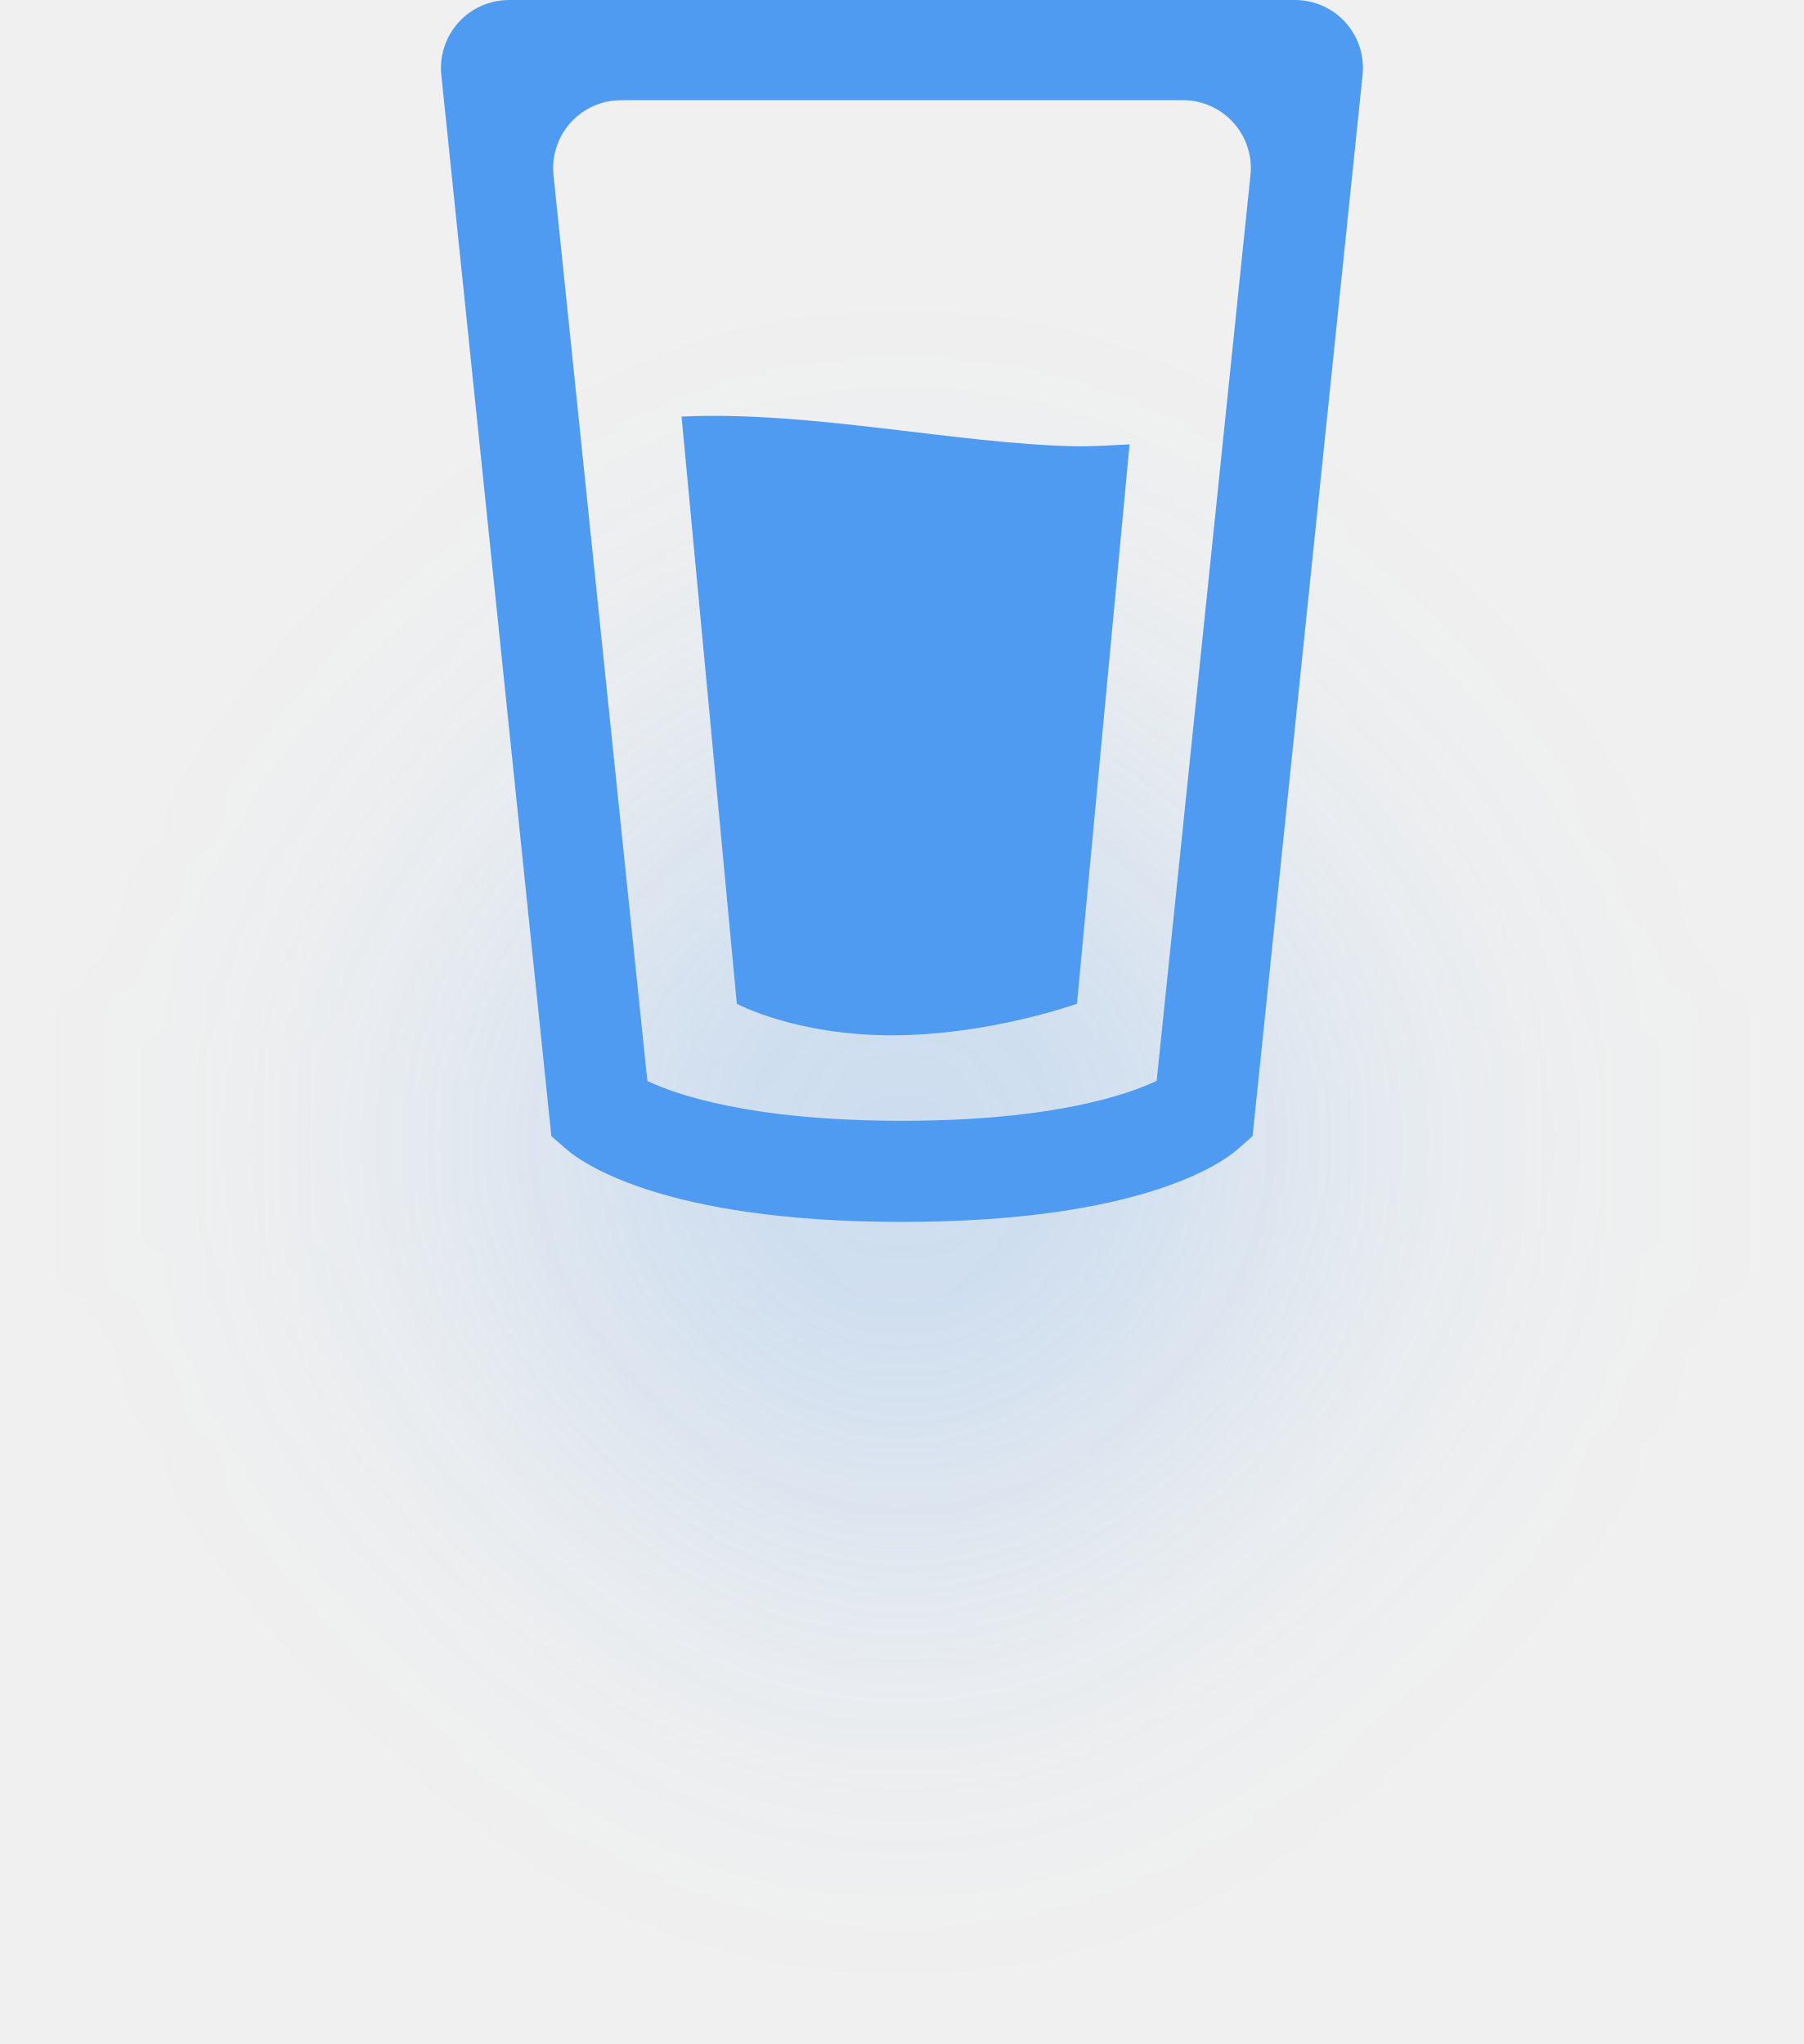
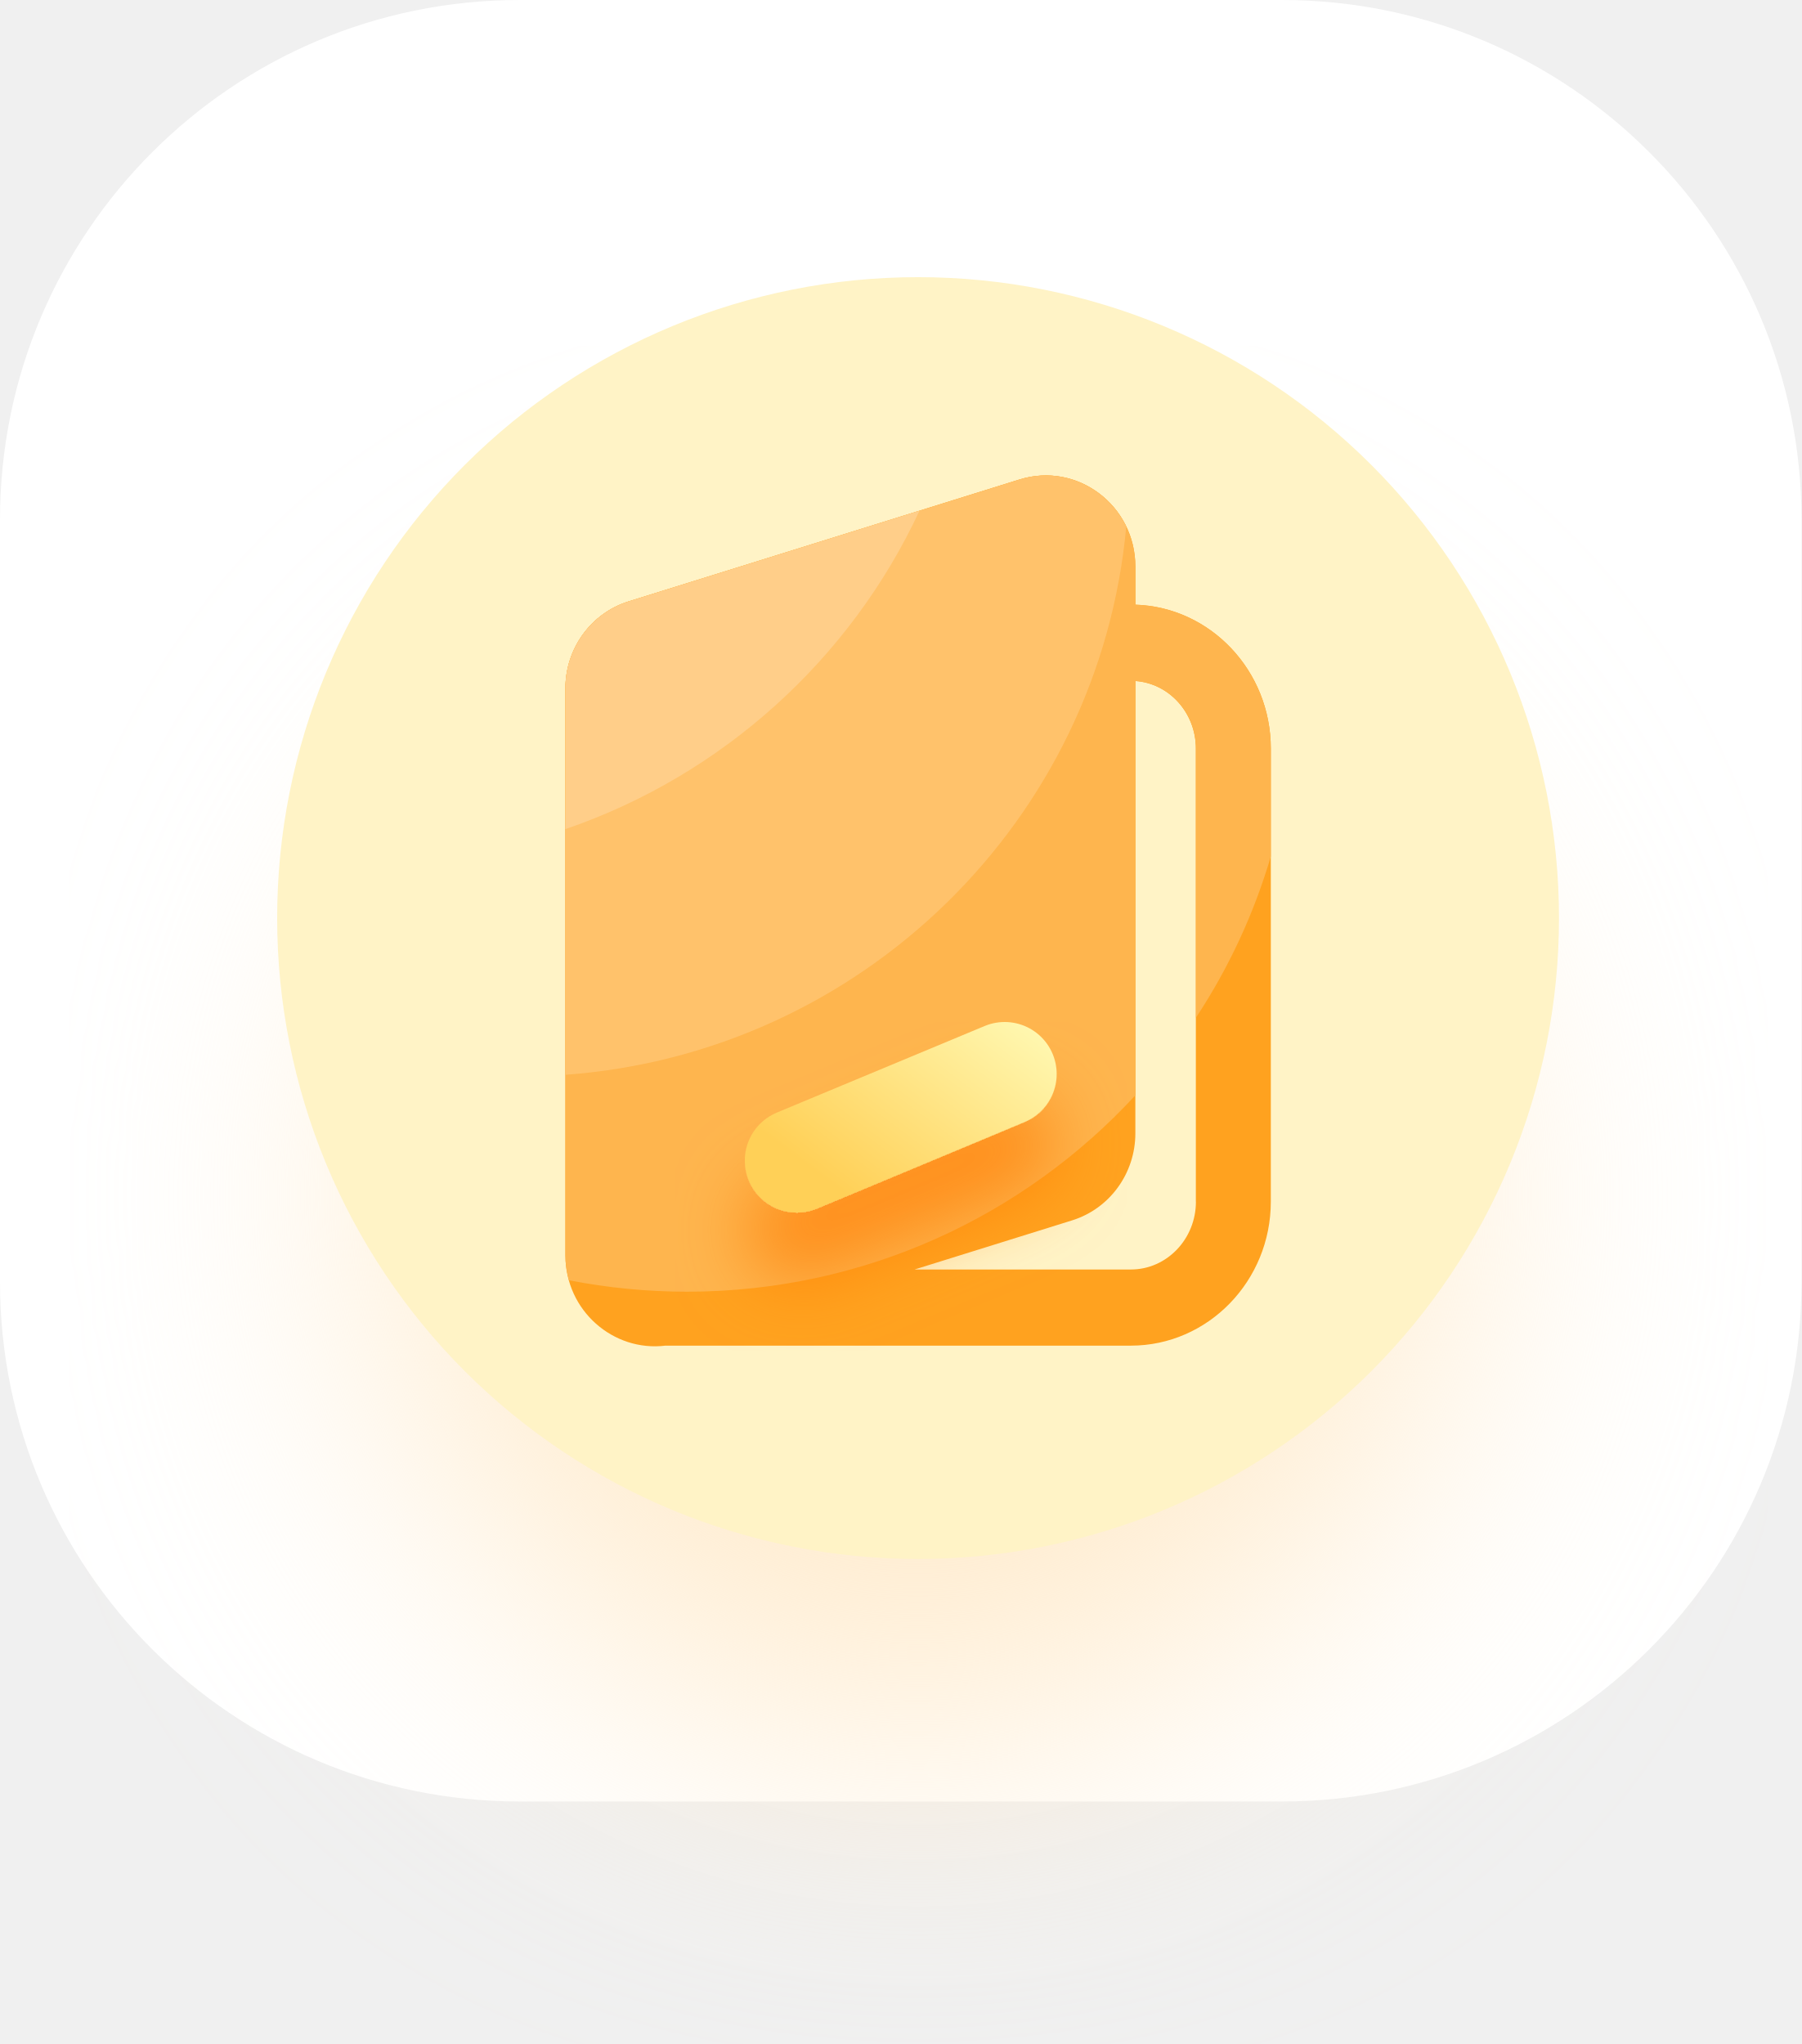
- <svg xmlns="http://www.w3.org/2000/svg" width="45" height="51" viewBox="0 0 45 51" fill="none">
-   <g filter="url(#filter0_f_9_302)">
-     <path fill-rule="evenodd" clip-rule="evenodd" d="M29.387 21.612C27.957 20.182 26.118 19.232 24.123 18.894V17.623C24.123 17.193 23.952 16.78 23.648 16.476C23.343 16.171 22.931 16 22.5 16C22.069 16 21.657 16.171 21.352 16.476C21.048 16.78 20.877 17.193 20.877 17.623V18.893C18.882 19.231 17.043 20.181 15.612 21.611C14.182 23.041 13.232 24.881 12.894 26.875H11.623C11.193 26.875 10.78 27.047 10.476 27.351C10.171 27.655 10 28.068 10 28.499C10 28.93 10.171 29.342 10.476 29.647C10.78 29.951 11.193 30.122 11.623 30.122H12.894C13.232 32.116 14.182 33.956 15.613 35.386C17.043 36.816 18.883 37.766 20.877 38.104V39.374C20.877 39.805 21.048 40.218 21.352 40.522C21.657 40.827 22.069 40.998 22.5 40.998C22.931 40.998 23.343 40.827 23.648 40.522C23.952 40.218 24.123 39.805 24.123 39.374V38.104C26.117 37.766 27.957 36.816 29.387 35.386C30.818 33.956 31.768 32.116 32.106 30.122H33.377C33.807 30.122 34.22 29.951 34.525 29.647C34.829 29.342 35 28.93 35 28.499C35 28.068 34.829 27.655 34.525 27.351C34.22 27.047 33.807 26.875 33.377 26.875H32.106C31.768 24.881 30.818 23.042 29.387 21.612Z" fill="#2D87EB" fill-opacity="0.2" />
+ <svg xmlns="http://www.w3.org/2000/svg" width="52" height="59" viewBox="0 0 52 59" fill="none">
+   <rect width="52" height="52" rx="15" fill="white" />
+   <g filter="url(#filter0_f_116_28)">
+     <path d="M11 34.5C11 36.535 11.401 38.551 12.18 40.432C12.959 42.312 14.101 44.021 15.54 45.46C16.979 46.9 18.688 48.041 20.568 48.82C22.449 49.599 24.465 50 26.5 50C28.535 50 30.551 49.599 32.432 48.82C34.312 48.041 36.021 46.9 37.46 45.46C38.9 44.021 40.041 42.312 40.82 40.432C41.599 38.551 42 36.535 42 34.5C42 30.389 40.367 26.447 37.46 23.54C34.553 20.633 30.611 19 26.5 19C22.389 19 18.447 20.633 15.54 23.54C12.633 26.447 11 30.389 11 34.5Z" fill="#FFEBCD" />
  </g>
-   <path d="M12.695 0.001C12.458 0.001 12.223 0.051 12.006 0.147C11.789 0.244 11.595 0.385 11.436 0.561C11.277 0.737 11.157 0.945 11.084 1.171C11.01 1.396 10.985 1.635 11.009 1.871L13.754 28.348L14.118 28.664C14.462 28.969 16.469 30.488 22.5 30.488C28.533 30.488 30.541 28.973 30.882 28.668L31.247 28.347L33.991 1.87C34.016 1.634 33.99 1.395 33.917 1.169C33.843 0.943 33.723 0.736 33.564 0.559C33.405 0.383 33.21 0.242 32.993 0.146C32.776 0.049 32.541 -0 32.304 1.53148e-06H12.695V0.001ZM28.854 26.968C28.123 27.315 26.258 27.965 22.5 27.965C18.72 27.965 16.857 27.308 16.149 26.972L13.808 4.37C13.783 4.134 13.808 3.895 13.882 3.669C13.956 3.443 14.076 3.236 14.235 3.059C14.394 2.883 14.588 2.742 14.805 2.646C15.023 2.549 15.258 2.5 15.495 2.5H29.508C29.745 2.5 29.98 2.549 30.197 2.646C30.414 2.742 30.609 2.883 30.768 3.059C30.927 3.236 31.047 3.443 31.12 3.669C31.194 3.895 31.219 4.134 31.194 4.37L28.854 26.968Z" fill="#4E9BF1" />
-   <path d="M17.002 10.394L18.381 25.044C18.381 25.044 19.834 25.832 22.253 25.832C24.676 25.832 26.866 25.044 26.866 25.044L28.178 11.088C27.718 11.11 27.256 11.143 26.803 11.134C23.85 11.073 20.224 10.245 17.002 10.394Z" fill="#4E9BF1" />
+   <path d="M8 26.5C8 28.93 8.479 31.335 9.408 33.58C10.338 35.824 11.701 37.864 13.418 39.581C15.136 41.299 17.176 42.662 19.42 43.592C21.665 44.522 24.07 45 26.5 45C28.93 45 31.335 44.522 33.58 43.592C35.824 42.662 37.864 41.299 39.581 39.581C41.299 37.864 42.662 35.824 43.592 33.58C44.522 31.335 45 28.93 45 26.5C45 21.593 43.051 16.888 39.581 13.418C36.112 9.949 31.407 8 26.5 8C21.593 8 16.888 9.949 13.418 13.418C9.949 16.888 8 21.593 8 26.5Z" fill="#FFF3C6" />
+   <path d="M32.772 17.455V16.354C32.772 14.587 31.091 13.324 29.429 13.841L18.146 17.36C17.06 17.699 16.32 18.718 16.32 19.873V36.232C16.32 37.837 17.709 39.027 19.207 38.842H32.642C34.869 38.842 36.682 36.976 36.682 34.686V21.607C36.682 19.361 34.94 17.524 32.772 17.455ZM23.506 31.862L27.912 30.242C28.567 30 29.29 30.347 29.528 31.013C29.765 31.679 29.425 32.415 28.769 32.656L24.363 34.276C24.223 34.329 24.078 34.354 23.935 34.354C23.418 34.354 22.934 34.028 22.747 33.507C22.512 32.837 22.853 32.102 23.506 31.862ZM34.52 34.686C34.52 35.766 33.677 36.644 32.642 36.644H26.399L30.946 35.226C32.032 34.888 32.772 33.868 32.772 32.713V19.657C33.747 19.726 34.518 20.575 34.518 21.607V34.686H34.52Z" fill="#FFA21F" />
+   <path d="M36.682 24.72V21.607C36.682 19.36 34.94 17.524 32.772 17.453V16.352C32.772 14.585 31.091 13.322 29.429 13.839L18.146 17.358C17.06 17.697 16.32 18.715 16.32 19.871V36.23C16.32 36.484 16.358 36.726 16.423 36.955C17.543 37.174 18.68 37.284 19.821 37.285C24.947 37.285 29.561 35.1 32.774 31.614V19.657C33.749 19.726 34.52 20.575 34.52 21.607V29.376C35.468 27.94 36.196 26.371 36.682 24.72ZM28.769 32.654L24.363 34.274C24.223 34.327 24.078 34.352 23.935 34.352C23.418 34.352 22.934 34.026 22.747 33.505C22.51 32.839 22.851 32.104 23.506 31.862L27.912 30.242C28.567 30 29.29 30.347 29.528 31.013C29.763 31.679 29.425 32.414 28.769 32.654Z" fill="#FEB54E" />
+   <path d="M32.509 15.198C31.973 14.089 30.698 13.446 29.431 13.841L18.148 17.36C17.062 17.699 16.322 18.718 16.322 19.873V31.024C24.878 30.395 31.732 23.672 32.509 15.198Z" fill="#FFC26B" />
+   <path d="M26.542 14.74L18.146 17.36C17.06 17.699 16.32 18.718 16.32 19.873V23.933C20.852 22.378 24.544 19.031 26.542 14.74Z" fill="#FFCE89" />
+   <g filter="url(#filter1_d_116_28)">
+     <path d="M23 33.5L29 31" stroke="url(#paint0_linear_116_28)" stroke-width="3" stroke-linecap="round" stroke-linejoin="round" />
+   </g>
  <defs>
-     <filter id="filter0_f_9_302" x="0" y="6" width="45" height="44.998" filterUnits="userSpaceOnUse" color-interpolation-filters="sRGB">
+     <filter id="filter0_f_116_28" x="2" y="10" width="49" height="49" filterUnits="userSpaceOnUse" color-interpolation-filters="sRGB">
      <feFlood flood-opacity="0" result="BackgroundImageFix" />
      <feBlend mode="normal" in="SourceGraphic" in2="BackgroundImageFix" result="shape" />
-       <feGaussianBlur stdDeviation="5" result="effect1_foregroundBlur_9_302" />
+       <feGaussianBlur stdDeviation="4.5" result="effect1_foregroundBlur_116_28" />
    </filter>
+     <filter id="filter1_d_116_28" x="19.5" y="29.5" width="13.001" height="9.501" filterUnits="userSpaceOnUse" color-interpolation-filters="sRGB">
+       <feFlood flood-opacity="0" result="BackgroundImageFix" />
+       <feColorMatrix in="SourceAlpha" type="matrix" values="0 0 0 0 0 0 0 0 0 0 0 0 0 0 0 0 0 0 127 0" result="hardAlpha" />
+       <feOffset dy="2" />
+       <feGaussianBlur stdDeviation="1" />
+       <feComposite in2="hardAlpha" operator="out" />
+       <feColorMatrix type="matrix" values="0 0 0 0 1 0 0 0 0 0.481 0 0 0 0 0.002 0 0 0 0.65 0" />
+       <feBlend mode="normal" in2="BackgroundImageFix" result="effect1_dropShadow_116_28" />
+       <feBlend mode="normal" in="SourceGraphic" in2="effect1_dropShadow_116_28" result="shape" />
+     </filter>
+     <linearGradient id="paint0_linear_116_28" x1="30.875" y1="30.5" x2="26.652" y2="36.152" gradientUnits="userSpaceOnUse">
+       <stop stop-color="#FFF7AF" />
+       <stop offset="1" stop-color="#FFD057" />
+     </linearGradient>
  </defs>
</svg>
